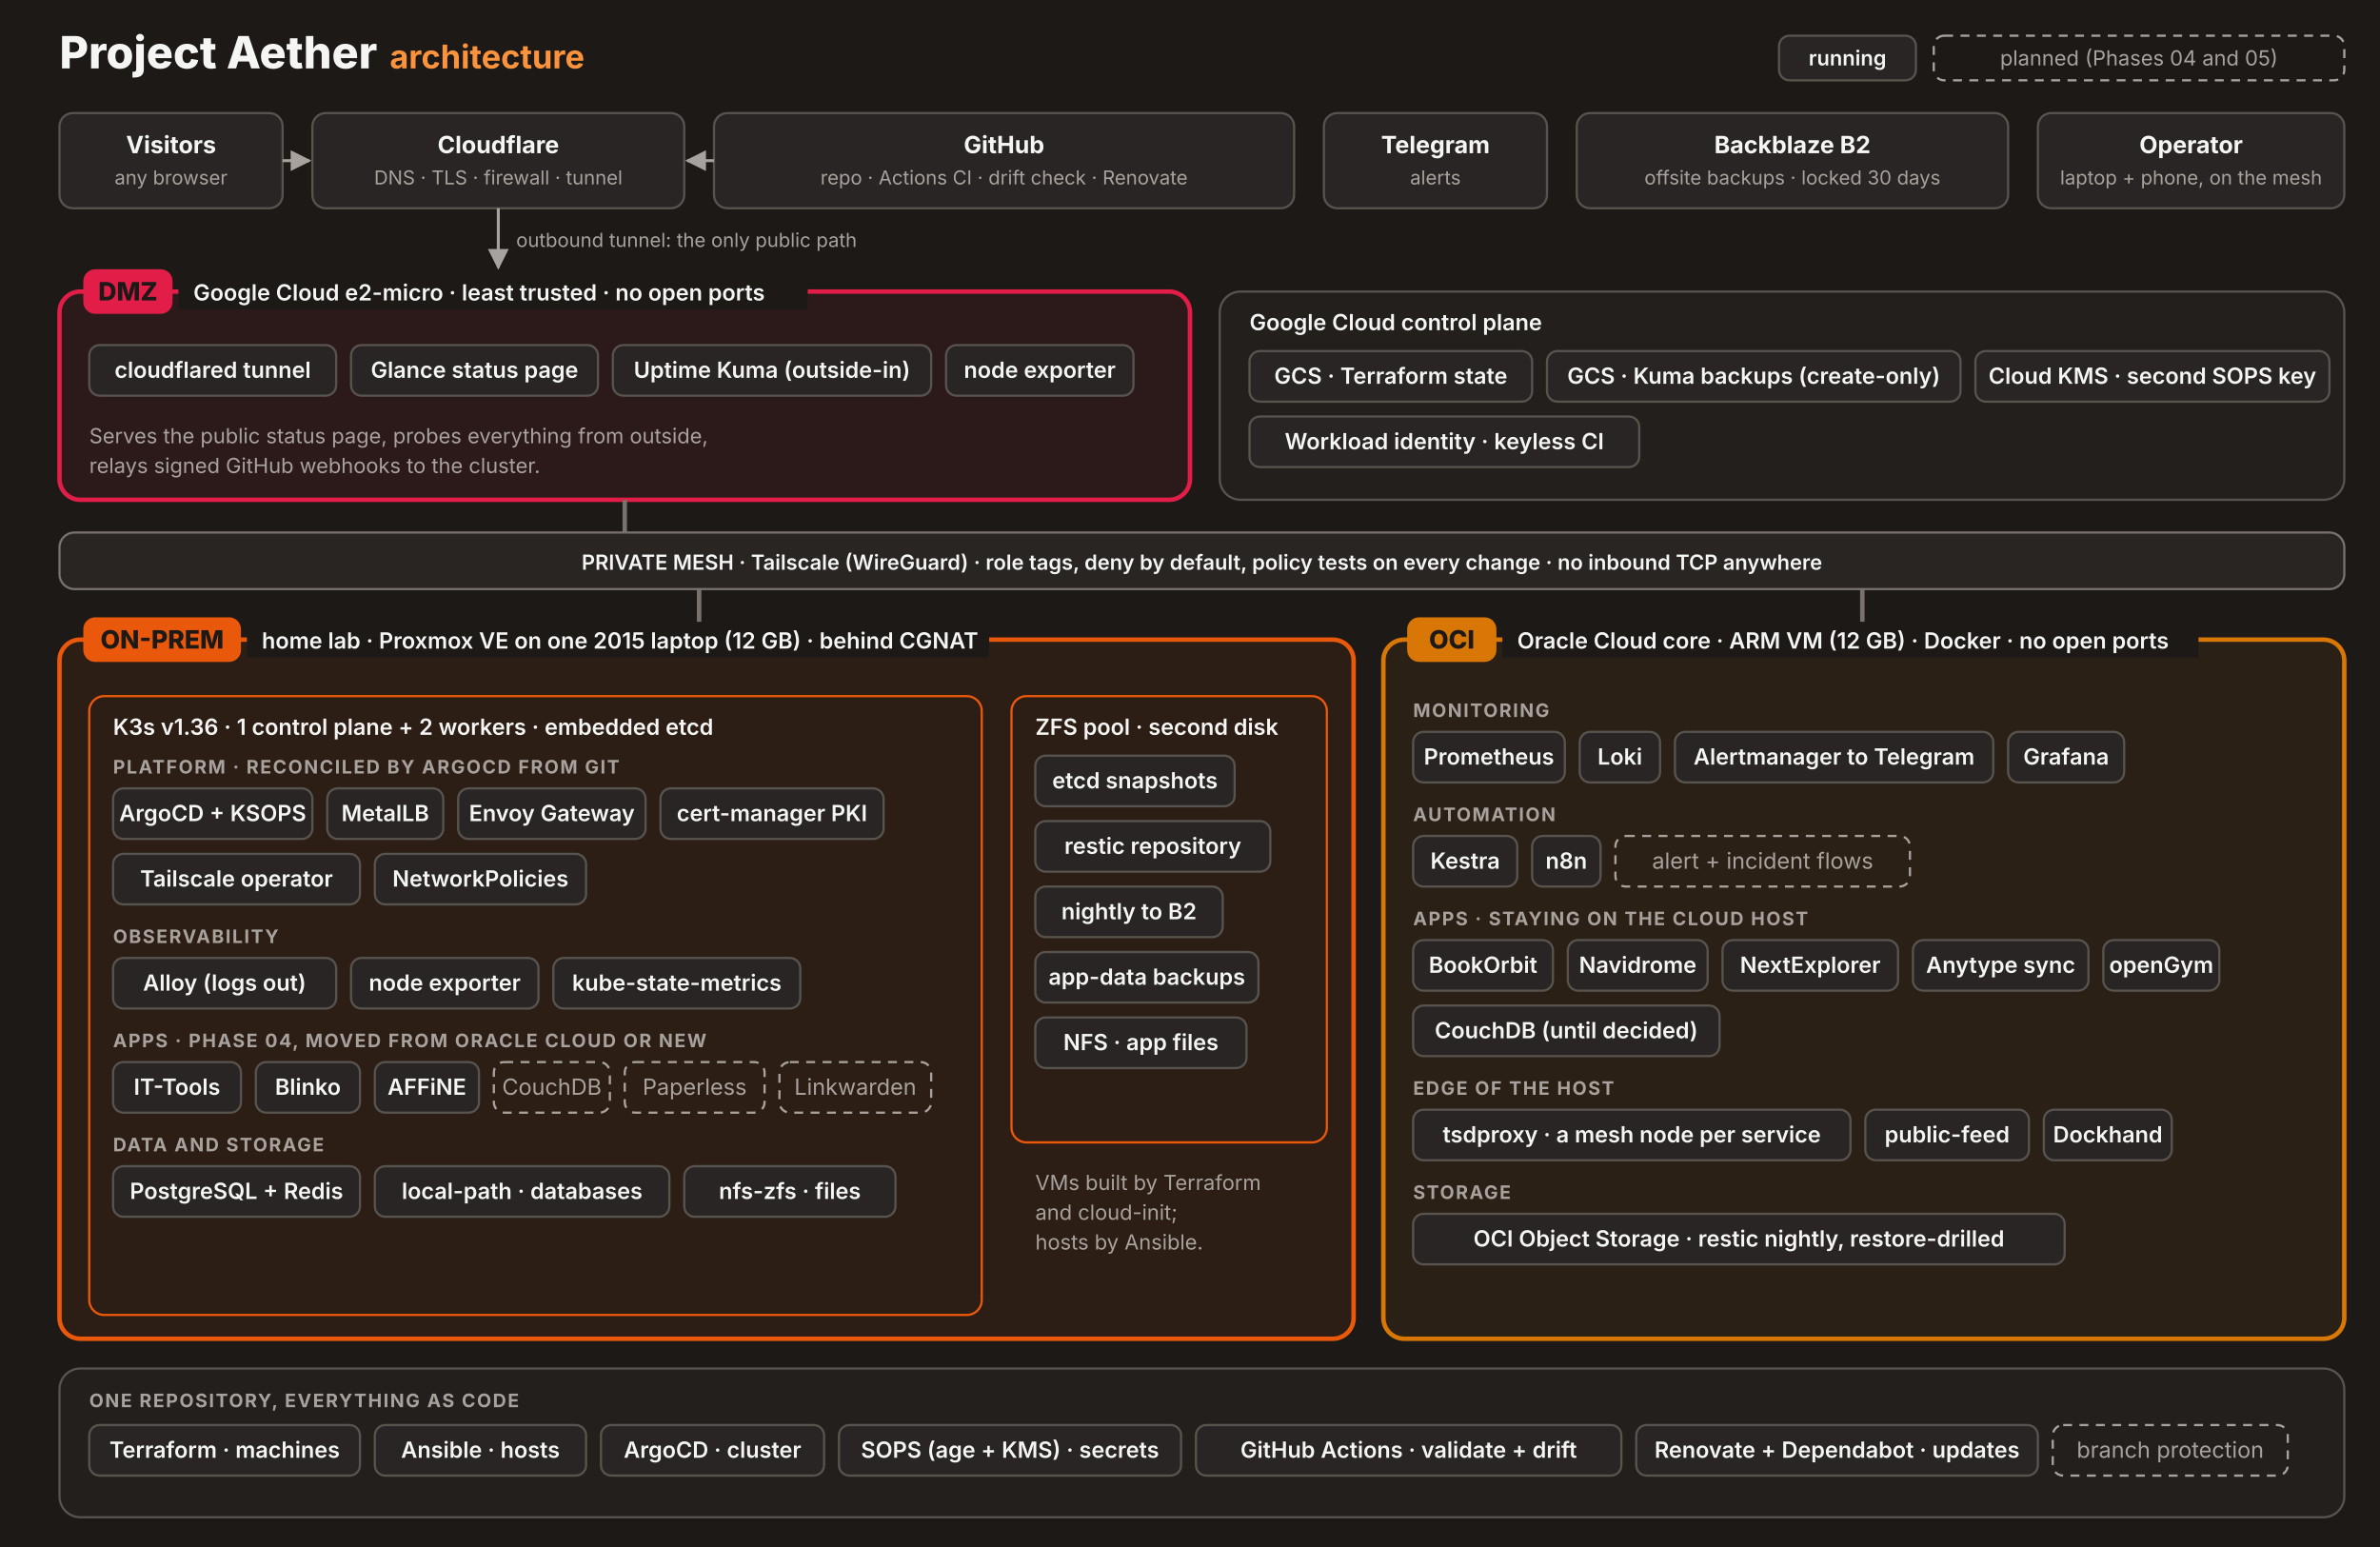
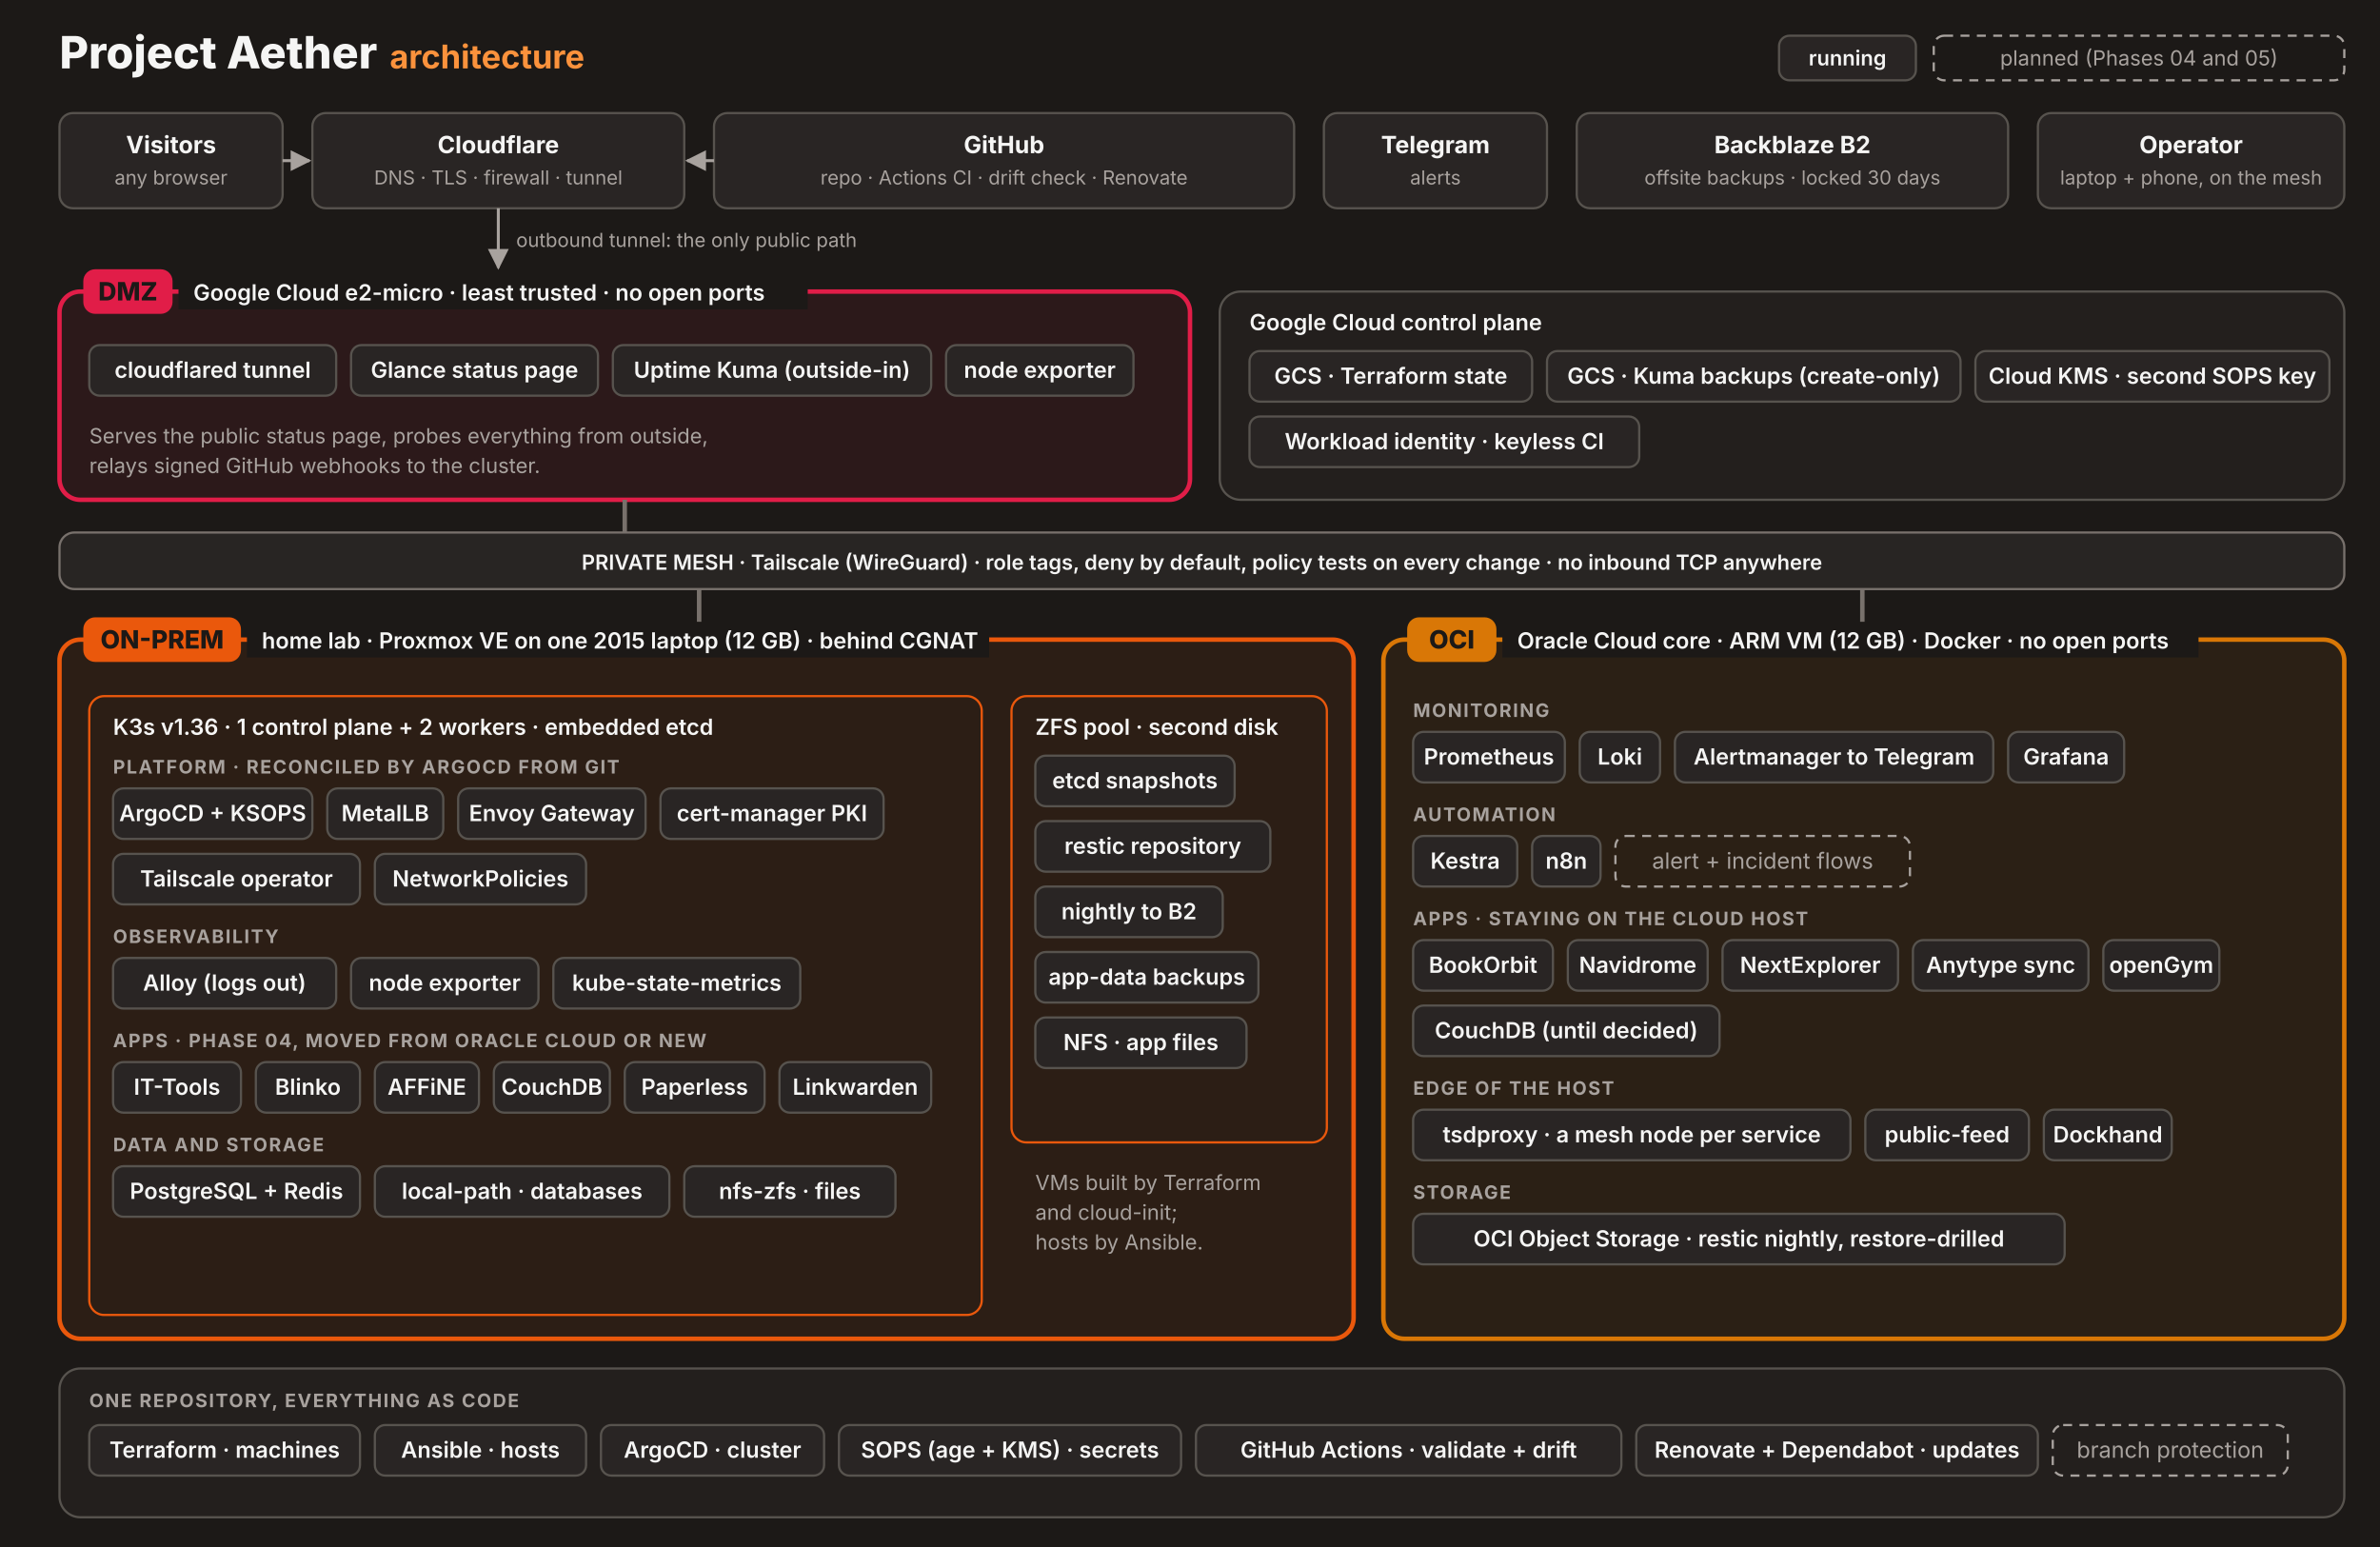
<svg xmlns="http://www.w3.org/2000/svg" viewBox="0 0 1600 1040" width="1600" height="1040" font-family="Inter, 'Segoe UI', system-ui, -apple-system, Helvetica, Arial, sans-serif" role="img" aria-label="Architecture of Project Aether: a public internet row, a Google Cloud DMZ, a private Tailscale mesh, the on-prem K3s home lab, the Oracle Cloud monitoring core, and the tools that manage it all as code. Dashed boxes are planned.">
  <defs>
    <marker id="arr" viewBox="0 0 10 10" refX="9" refY="5" markerWidth="7" markerHeight="7" orient="auto">
      <path d="M0 0L10 5L0 10z" fill="#A8A29E" />
    </marker>
  </defs>
  <rect width="1600" height="1040" fill="#1C1917" />
  <text x="40" y="46" font-size="30" font-weight="800" fill="#F5F5F4" text-anchor="start">Project Aether</text>
  <text x="262" y="46" font-size="22" font-weight="700" fill="#FB923C" text-anchor="start">architecture</text>
  <rect x="1196" y="24" width="92" height="30" rx="7" fill="#292524" stroke="#57534E" stroke-width="1.5" />
  <text x="1242" y="44" font-size="14" font-weight="600" fill="#F5F5F4" text-anchor="middle">running</text>
  <rect x="1300" y="24" width="276" height="30" rx="7" fill="none" stroke="#A8A29E" stroke-width="1.5" stroke-dasharray="6 5" />
  <text x="1438" y="44" font-size="14" font-weight="400" fill="#A8A29E" text-anchor="middle">planned (Phases 04 and 05)</text>
  <rect x="40" y="76" width="150" height="64" rx="9" fill="#292524" stroke="#57534E" stroke-width="1.5" />
  <text x="115.0" y="103" font-size="16" font-weight="700" fill="#F5F5F4" text-anchor="middle">Visitors</text>
  <text x="115.0" y="124" font-size="13" font-weight="400" fill="#A8A29E" text-anchor="middle">any browser</text>
  <rect x="210" y="76" width="250" height="64" rx="9" fill="#292524" stroke="#57534E" stroke-width="1.5" />
  <text x="335.0" y="103" font-size="16" font-weight="700" fill="#F5F5F4" text-anchor="middle">Cloudflare</text>
  <text x="335.0" y="124" font-size="13" font-weight="400" fill="#A8A29E" text-anchor="middle">DNS · TLS · firewall · tunnel</text>
  <rect x="480" y="76" width="390" height="64" rx="9" fill="#292524" stroke="#57534E" stroke-width="1.5" />
  <text x="675.0" y="103" font-size="16" font-weight="700" fill="#F5F5F4" text-anchor="middle">GitHub</text>
  <text x="675.0" y="124" font-size="13" font-weight="400" fill="#A8A29E" text-anchor="middle">repo · Actions CI · drift check · Renovate</text>
  <rect x="890" y="76" width="150" height="64" rx="9" fill="#292524" stroke="#57534E" stroke-width="1.5" />
  <text x="965.0" y="103" font-size="16" font-weight="700" fill="#F5F5F4" text-anchor="middle">Telegram</text>
  <text x="965.0" y="124" font-size="13" font-weight="400" fill="#A8A29E" text-anchor="middle">alerts</text>
  <rect x="1060" y="76" width="290" height="64" rx="9" fill="#292524" stroke="#57534E" stroke-width="1.5" />
  <text x="1205.0" y="103" font-size="16" font-weight="700" fill="#F5F5F4" text-anchor="middle">Backblaze B2</text>
  <text x="1205.0" y="124" font-size="13" font-weight="400" fill="#A8A29E" text-anchor="middle">offsite backups · locked 30 days</text>
  <rect x="1370" y="76" width="206" height="64" rx="9" fill="#292524" stroke="#57534E" stroke-width="1.5" />
  <text x="1473.0" y="103" font-size="16" font-weight="700" fill="#F5F5F4" text-anchor="middle">Operator</text>
  <text x="1473.0" y="124" font-size="13" font-weight="400" fill="#A8A29E" text-anchor="middle">laptop + phone, on the mesh</text>
  <line x1="190" y1="108" x2="208" y2="108" stroke="#A8A29E" stroke-width="2" marker-end="url(#arr)" />
  <line x1="480" y1="108" x2="462" y2="108" stroke="#A8A29E" stroke-width="2" marker-end="url(#arr)" />
  <line x1="335" y1="140" x2="335" y2="180" stroke="#A8A29E" stroke-width="2" marker-end="url(#arr)" />
  <text x="347" y="166" font-size="13" font-weight="400" fill="#A8A29E" text-anchor="start">outbound tunnel: the only public path</text>
  <rect x="40" y="196" width="760" height="140" rx="14" fill="#E11D48" fill-opacity="0.08" stroke="#E11D48" stroke-width="3" />
  <rect x="56" y="181" width="60" height="30" rx="8" fill="#E11D48" />
  <text x="86.0" y="202" font-size="17" font-weight="800" fill="#1C1917" text-anchor="middle">DMZ</text>
  <rect x="120" y="184" width="423" height="24" fill="#1C1917" />
  <text x="130" y="202" font-size="15" font-weight="600" fill="#F5F5F4" text-anchor="start">Google Cloud e2-micro · least trusted · no open ports</text>
  <rect x="60" y="232" width="166" height="34" rx="7" fill="#292524" stroke="#57534E" stroke-width="1.5" />
  <text x="143.0" y="254" font-size="15" font-weight="600" fill="#F5F5F4" text-anchor="middle">cloudflared tunnel</text>
  <rect x="236" y="232" width="166" height="34" rx="7" fill="#292524" stroke="#57534E" stroke-width="1.5" />
  <text x="319.0" y="254" font-size="15" font-weight="600" fill="#F5F5F4" text-anchor="middle">Glance status page</text>
  <rect x="412" y="232" width="214" height="34" rx="7" fill="#292524" stroke="#57534E" stroke-width="1.5" />
  <text x="519.0" y="254" font-size="15" font-weight="600" fill="#F5F5F4" text-anchor="middle">Uptime Kuma (outside-in)</text>
  <rect x="636" y="232" width="126" height="34" rx="7" fill="#292524" stroke="#57534E" stroke-width="1.5" />
  <text x="699.0" y="254" font-size="15" font-weight="600" fill="#F5F5F4" text-anchor="middle">node exporter</text>
  <text x="60" y="298" font-size="14" font-weight="400" fill="#A8A29E" text-anchor="start">Serves the public status page, probes everything from outside,</text>
  <text x="60" y="318" font-size="14" font-weight="400" fill="#A8A29E" text-anchor="start">relays signed GitHub webhooks to the cluster.</text>
  <rect x="820" y="196" width="756" height="140" rx="14" fill="#231F1D" stroke="#57534E" stroke-width="1.5" />
  <text x="840" y="222" font-size="15" font-weight="600" fill="#F5F5F4" text-anchor="start">Google Cloud control plane</text>
  <rect x="840" y="236" width="190" height="34" rx="7" fill="#292524" stroke="#57534E" stroke-width="1.5" />
  <text x="935.0" y="258" font-size="15" font-weight="600" fill="#F5F5F4" text-anchor="middle">GCS · Terraform state</text>
  <rect x="1040" y="236" width="278" height="34" rx="7" fill="#292524" stroke="#57534E" stroke-width="1.5" />
  <text x="1179.0" y="258" font-size="15" font-weight="600" fill="#F5F5F4" text-anchor="middle">GCS · Kuma backups (create-only)</text>
  <rect x="1328" y="236" width="238" height="34" rx="7" fill="#292524" stroke="#57534E" stroke-width="1.5" />
  <text x="1447.0" y="258" font-size="15" font-weight="600" fill="#F5F5F4" text-anchor="middle">Cloud KMS · second SOPS key</text>
  <rect x="840" y="280" width="262" height="34" rx="7" fill="#292524" stroke="#57534E" stroke-width="1.5" />
  <text x="971.0" y="302" font-size="15" font-weight="600" fill="#F5F5F4" text-anchor="middle">Workload identity · keyless CI</text>
  <rect x="40" y="358" width="1536" height="38" rx="10" fill="#78716C" fill-opacity="0.14" stroke="#78716C" stroke-width="1.5" />
  <text x="808" y="383" font-size="14" font-weight="600" fill="#F5F5F4" text-anchor="middle">PRIVATE MESH · Tailscale (WireGuard) · role tags, deny by default, policy tests on every change · no inbound TCP anywhere</text>
  <line x1="420" y1="336" x2="420" y2="358" stroke="#78716C" stroke-width="3" />
  <line x1="470" y1="396" x2="470" y2="430" stroke="#78716C" stroke-width="3" />
  <line x1="1252" y1="396" x2="1252" y2="430" stroke="#78716C" stroke-width="3" />
  <rect x="40" y="430" width="870" height="470" rx="14" fill="#EA580C" fill-opacity="0.08" stroke="#EA580C" stroke-width="3" />
  <rect x="56" y="415" width="106" height="30" rx="8" fill="#EA580C" />
  <text x="109.0" y="436" font-size="17" font-weight="800" fill="#1C1917" text-anchor="middle">ON-PREM</text>
  <rect x="166" y="418" width="499" height="24" fill="#1C1917" />
  <text x="176" y="436" font-size="15" font-weight="600" fill="#F5F5F4" text-anchor="start">home lab · Proxmox VE on one 2015 laptop (12 GB) · behind CGNAT</text>
  <rect x="60" y="468" width="600" height="416" rx="10" fill="none" stroke="#EA580C" stroke-width="1.5" />
  <text x="76" y="494" font-size="15" font-weight="600" fill="#F5F5F4" text-anchor="start">K3s v1.36 · 1 control plane + 2 workers · embedded etcd</text>
  <text x="76" y="520" font-size="12.5" font-weight="700" fill="#A8A29E" text-anchor="start" letter-spacing="0.08em">PLATFORM · RECONCILED BY ARGOCD FROM GIT</text>
  <rect x="76" y="530" width="134" height="34" rx="7" fill="#292524" stroke="#57534E" stroke-width="1.5" />
  <text x="143.0" y="552" font-size="15" font-weight="600" fill="#F5F5F4" text-anchor="middle">ArgoCD + KSOPS</text>
  <rect x="220" y="530" width="78" height="34" rx="7" fill="#292524" stroke="#57534E" stroke-width="1.5" />
  <text x="259.0" y="552" font-size="15" font-weight="600" fill="#F5F5F4" text-anchor="middle">MetalLB</text>
  <rect x="308" y="530" width="126" height="34" rx="7" fill="#292524" stroke="#57534E" stroke-width="1.5" />
  <text x="371.0" y="552" font-size="15" font-weight="600" fill="#F5F5F4" text-anchor="middle">Envoy Gateway</text>
  <rect x="444" y="530" width="150" height="34" rx="7" fill="#292524" stroke="#57534E" stroke-width="1.5" />
  <text x="519.0" y="552" font-size="15" font-weight="600" fill="#F5F5F4" text-anchor="middle">cert-manager PKI</text>
  <rect x="76" y="574" width="166" height="34" rx="7" fill="#292524" stroke="#57534E" stroke-width="1.5" />
  <text x="159.0" y="596" font-size="15" font-weight="600" fill="#F5F5F4" text-anchor="middle">Tailscale operator</text>
  <rect x="252" y="574" width="142" height="34" rx="7" fill="#292524" stroke="#57534E" stroke-width="1.5" />
  <text x="323.0" y="596" font-size="15" font-weight="600" fill="#F5F5F4" text-anchor="middle">NetworkPolicies</text>
  <text x="76" y="634" font-size="12.5" font-weight="700" fill="#A8A29E" text-anchor="start" letter-spacing="0.08em">OBSERVABILITY</text>
  <rect x="76" y="644" width="150" height="34" rx="7" fill="#292524" stroke="#57534E" stroke-width="1.5" />
  <text x="151.0" y="666" font-size="15" font-weight="600" fill="#F5F5F4" text-anchor="middle">Alloy (logs out)</text>
  <rect x="236" y="644" width="126" height="34" rx="7" fill="#292524" stroke="#57534E" stroke-width="1.5" />
  <text x="299.0" y="666" font-size="15" font-weight="600" fill="#F5F5F4" text-anchor="middle">node exporter</text>
  <rect x="372" y="644" width="166" height="34" rx="7" fill="#292524" stroke="#57534E" stroke-width="1.5" />
  <text x="455.0" y="666" font-size="15" font-weight="600" fill="#F5F5F4" text-anchor="middle">kube-state-metrics</text>
  <text x="76" y="704" font-size="12.5" font-weight="700" fill="#A8A29E" text-anchor="start" letter-spacing="0.08em">APPS · PHASE 04, MOVED FROM ORACLE CLOUD OR NEW</text>
  <rect x="76" y="714" width="86" height="34" rx="7" fill="#292524" stroke="#57534E" stroke-width="1.5" />
  <text x="119.0" y="736" font-size="15" font-weight="600" fill="#F5F5F4" text-anchor="middle">IT-Tools</text>
  <rect x="172" y="714" width="70" height="34" rx="7" fill="#292524" stroke="#57534E" stroke-width="1.5" />
  <text x="207.0" y="736" font-size="15" font-weight="600" fill="#F5F5F4" text-anchor="middle">Blinko</text>
  <rect x="252" y="714" width="70" height="34" rx="7" fill="#292524" stroke="#57534E" stroke-width="1.5" />
  <text x="287.0" y="736" font-size="15" font-weight="600" fill="#F5F5F4" text-anchor="middle">AFFiNE</text>
-   <rect x="332" y="714" width="78" height="34" rx="7" fill="none" stroke="#A8A29E" stroke-width="1.5" stroke-dasharray="6 5" />
-   <text x="371.0" y="736" font-size="15" font-weight="400" fill="#A8A29E" text-anchor="middle">CouchDB</text>
-   <rect x="420" y="714" width="94" height="34" rx="7" fill="none" stroke="#A8A29E" stroke-width="1.5" stroke-dasharray="6 5" />
-   <text x="467.0" y="736" font-size="15" font-weight="400" fill="#A8A29E" text-anchor="middle">Paperless</text>
-   <rect x="524" y="714" width="102" height="34" rx="7" fill="none" stroke="#A8A29E" stroke-width="1.5" stroke-dasharray="6 5" />
-   <text x="575.0" y="736" font-size="15" font-weight="400" fill="#A8A29E" text-anchor="middle">Linkwarden</text>
+   <rect x="332" y="714" width="78" height="34" rx="7" fill="#292524" stroke="#57534E" stroke-width="1.5" />
+   <text x="371.0" y="736" font-size="15" font-weight="600" fill="#F5F5F4" text-anchor="middle">CouchDB</text>
+   <rect x="420" y="714" width="94" height="34" rx="7" fill="#292524" stroke="#57534E" stroke-width="1.5" />
+   <text x="467.0" y="736" font-size="15" font-weight="600" fill="#F5F5F4" text-anchor="middle">Paperless</text>
+   <rect x="524" y="714" width="102" height="34" rx="7" fill="#292524" stroke="#57534E" stroke-width="1.5" />
+   <text x="575.0" y="736" font-size="15" font-weight="600" fill="#F5F5F4" text-anchor="middle">Linkwarden</text>
  <text x="76" y="774" font-size="12.5" font-weight="700" fill="#A8A29E" text-anchor="start" letter-spacing="0.08em">DATA AND STORAGE</text>
  <rect x="76" y="784" width="166" height="34" rx="7" fill="#292524" stroke="#57534E" stroke-width="1.5" />
  <text x="159.0" y="806" font-size="15" font-weight="600" fill="#F5F5F4" text-anchor="middle">PostgreSQL + Redis</text>
  <rect x="252" y="784" width="198" height="34" rx="7" fill="#292524" stroke="#57534E" stroke-width="1.5" />
  <text x="351.0" y="806" font-size="15" font-weight="600" fill="#F5F5F4" text-anchor="middle">local-path · databases</text>
  <rect x="460" y="784" width="142" height="34" rx="7" fill="#292524" stroke="#57534E" stroke-width="1.5" />
  <text x="531.0" y="806" font-size="15" font-weight="600" fill="#F5F5F4" text-anchor="middle">nfs-zfs · files</text>
  <rect x="680" y="468" width="212" height="300" rx="10" fill="none" stroke="#EA580C" stroke-width="1.5" />
  <text x="696" y="494" font-size="15" font-weight="600" fill="#F5F5F4" text-anchor="start">ZFS pool · second disk</text>
  <rect x="696" y="508" width="134" height="34" rx="7" fill="#292524" stroke="#57534E" stroke-width="1.5" />
  <text x="763.0" y="530" font-size="15" font-weight="600" fill="#F5F5F4" text-anchor="middle">etcd snapshots</text>
  <rect x="696" y="552" width="158" height="34" rx="7" fill="#292524" stroke="#57534E" stroke-width="1.5" />
  <text x="775.0" y="574" font-size="15" font-weight="600" fill="#F5F5F4" text-anchor="middle">restic repository</text>
  <rect x="696" y="596" width="126" height="34" rx="7" fill="#292524" stroke="#57534E" stroke-width="1.5" />
  <text x="759.0" y="618" font-size="15" font-weight="600" fill="#F5F5F4" text-anchor="middle">nightly to B2</text>
  <rect x="696" y="640" width="150" height="34" rx="7" fill="#292524" stroke="#57534E" stroke-width="1.5" />
  <text x="771.0" y="662" font-size="15" font-weight="600" fill="#F5F5F4" text-anchor="middle">app-data backups</text>
  <rect x="696" y="684" width="142" height="34" rx="7" fill="#292524" stroke="#57534E" stroke-width="1.5" />
  <text x="767.0" y="706" font-size="15" font-weight="600" fill="#F5F5F4" text-anchor="middle">NFS · app files</text>
  <text x="696" y="800" font-size="14" font-weight="400" fill="#A8A29E" text-anchor="start">VMs built by Terraform</text>
  <text x="696" y="820" font-size="14" font-weight="400" fill="#A8A29E" text-anchor="start">and cloud-init;</text>
  <text x="696" y="840" font-size="14" font-weight="400" fill="#A8A29E" text-anchor="start">hosts by Ansible.</text>
  <rect x="930" y="430" width="646" height="470" rx="14" fill="#D97706" fill-opacity="0.08" stroke="#D97706" stroke-width="3" />
  <rect x="946" y="415" width="60" height="30" rx="8" fill="#D97706" />
  <text x="976.0" y="436" font-size="17" font-weight="800" fill="#1C1917" text-anchor="middle">OCI</text>
  <rect x="1010" y="418" width="468" height="24" fill="#1C1917" />
  <text x="1020" y="436" font-size="15" font-weight="600" fill="#F5F5F4" text-anchor="start">Oracle Cloud core · ARM VM (12 GB) · Docker · no open ports</text>
  <text x="950" y="482" font-size="12.5" font-weight="700" fill="#A8A29E" text-anchor="start" letter-spacing="0.08em">MONITORING</text>
  <rect x="950" y="492" width="102" height="34" rx="7" fill="#292524" stroke="#57534E" stroke-width="1.5" />
  <text x="1001.0" y="514" font-size="15" font-weight="600" fill="#F5F5F4" text-anchor="middle">Prometheus</text>
  <rect x="1062" y="492" width="54" height="34" rx="7" fill="#292524" stroke="#57534E" stroke-width="1.5" />
  <text x="1089.0" y="514" font-size="15" font-weight="600" fill="#F5F5F4" text-anchor="middle">Loki</text>
  <rect x="1126" y="492" width="214" height="34" rx="7" fill="#292524" stroke="#57534E" stroke-width="1.5" />
  <text x="1233.0" y="514" font-size="15" font-weight="600" fill="#F5F5F4" text-anchor="middle">Alertmanager to Telegram</text>
  <rect x="1350" y="492" width="78" height="34" rx="7" fill="#292524" stroke="#57534E" stroke-width="1.5" />
  <text x="1389.0" y="514" font-size="15" font-weight="600" fill="#F5F5F4" text-anchor="middle">Grafana</text>
  <text x="950" y="552" font-size="12.5" font-weight="700" fill="#A8A29E" text-anchor="start" letter-spacing="0.08em">AUTOMATION</text>
  <rect x="950" y="562" width="70" height="34" rx="7" fill="#292524" stroke="#57534E" stroke-width="1.5" />
  <text x="985.0" y="584" font-size="15" font-weight="600" fill="#F5F5F4" text-anchor="middle">Kestra</text>
  <rect x="1030" y="562" width="46" height="34" rx="7" fill="#292524" stroke="#57534E" stroke-width="1.5" />
  <text x="1053.0" y="584" font-size="15" font-weight="600" fill="#F5F5F4" text-anchor="middle">n8n</text>
  <rect x="1086" y="562" width="198" height="34" rx="7" fill="none" stroke="#A8A29E" stroke-width="1.5" stroke-dasharray="6 5" />
  <text x="1185.0" y="584" font-size="15" font-weight="400" fill="#A8A29E" text-anchor="middle">alert + incident flows</text>
  <text x="950" y="622" font-size="12.5" font-weight="700" fill="#A8A29E" text-anchor="start" letter-spacing="0.08em">APPS · STAYING ON THE CLOUD HOST</text>
  <rect x="950" y="632" width="94" height="34" rx="7" fill="#292524" stroke="#57534E" stroke-width="1.5" />
  <text x="997.0" y="654" font-size="15" font-weight="600" fill="#F5F5F4" text-anchor="middle">BookOrbit</text>
  <rect x="1054" y="632" width="94" height="34" rx="7" fill="#292524" stroke="#57534E" stroke-width="1.5" />
  <text x="1101.0" y="654" font-size="15" font-weight="600" fill="#F5F5F4" text-anchor="middle">Navidrome</text>
  <rect x="1158" y="632" width="118" height="34" rx="7" fill="#292524" stroke="#57534E" stroke-width="1.5" />
  <text x="1217.0" y="654" font-size="15" font-weight="600" fill="#F5F5F4" text-anchor="middle">NextExplorer</text>
  <rect x="1286" y="632" width="118" height="34" rx="7" fill="#292524" stroke="#57534E" stroke-width="1.5" />
  <text x="1345.0" y="654" font-size="15" font-weight="600" fill="#F5F5F4" text-anchor="middle">Anytype sync</text>
  <rect x="1414" y="632" width="78" height="34" rx="7" fill="#292524" stroke="#57534E" stroke-width="1.5" />
  <text x="1453.0" y="654" font-size="15" font-weight="600" fill="#F5F5F4" text-anchor="middle">openGym</text>
  <rect x="950" y="676" width="206" height="34" rx="7" fill="#292524" stroke="#57534E" stroke-width="1.5" />
  <text x="1053.0" y="698" font-size="15" font-weight="600" fill="#F5F5F4" text-anchor="middle">CouchDB (until decided)</text>
  <text x="950" y="736" font-size="12.5" font-weight="700" fill="#A8A29E" text-anchor="start" letter-spacing="0.08em">EDGE OF THE HOST</text>
  <rect x="950" y="746" width="294" height="34" rx="7" fill="#292524" stroke="#57534E" stroke-width="1.5" />
  <text x="1097.0" y="768" font-size="15" font-weight="600" fill="#F5F5F4" text-anchor="middle">tsdproxy · a mesh node per service</text>
  <rect x="1254" y="746" width="110" height="34" rx="7" fill="#292524" stroke="#57534E" stroke-width="1.5" />
  <text x="1309.0" y="768" font-size="15" font-weight="600" fill="#F5F5F4" text-anchor="middle">public-feed</text>
  <rect x="1374" y="746" width="86" height="34" rx="7" fill="#292524" stroke="#57534E" stroke-width="1.5" />
  <text x="1417.0" y="768" font-size="15" font-weight="600" fill="#F5F5F4" text-anchor="middle">Dockhand</text>
  <text x="950" y="806" font-size="12.5" font-weight="700" fill="#A8A29E" text-anchor="start" letter-spacing="0.08em">STORAGE</text>
  <rect x="950" y="816" width="438" height="34" rx="7" fill="#292524" stroke="#57534E" stroke-width="1.5" />
  <text x="1169.0" y="838" font-size="15" font-weight="600" fill="#F5F5F4" text-anchor="middle">OCI Object Storage · restic nightly, restore-drilled</text>
  <rect x="40" y="920" width="1536" height="100" rx="14" fill="#231F1D" stroke="#57534E" stroke-width="1.5" />
  <text x="60" y="946" font-size="12.5" font-weight="700" fill="#A8A29E" text-anchor="start" letter-spacing="0.08em">ONE REPOSITORY, EVERYTHING AS CODE</text>
  <rect x="60" y="958" width="182" height="34" rx="7" fill="#292524" stroke="#57534E" stroke-width="1.5" />
  <text x="151.0" y="980" font-size="15" font-weight="600" fill="#F5F5F4" text-anchor="middle">Terraform · machines</text>
  <rect x="252" y="958" width="142" height="34" rx="7" fill="#292524" stroke="#57534E" stroke-width="1.5" />
  <text x="323.0" y="980" font-size="15" font-weight="600" fill="#F5F5F4" text-anchor="middle">Ansible · hosts</text>
  <rect x="404" y="958" width="150" height="34" rx="7" fill="#292524" stroke="#57534E" stroke-width="1.5" />
  <text x="479.0" y="980" font-size="15" font-weight="600" fill="#F5F5F4" text-anchor="middle">ArgoCD · cluster</text>
  <rect x="564" y="958" width="230" height="34" rx="7" fill="#292524" stroke="#57534E" stroke-width="1.5" />
  <text x="679.0" y="980" font-size="15" font-weight="600" fill="#F5F5F4" text-anchor="middle">SOPS (age + KMS) · secrets</text>
  <rect x="804" y="958" width="286" height="34" rx="7" fill="#292524" stroke="#57534E" stroke-width="1.5" />
  <text x="947.0" y="980" font-size="15" font-weight="600" fill="#F5F5F4" text-anchor="middle">GitHub Actions · validate + drift</text>
  <rect x="1100" y="958" width="270" height="34" rx="7" fill="#292524" stroke="#57534E" stroke-width="1.5" />
  <text x="1235.0" y="980" font-size="15" font-weight="600" fill="#F5F5F4" text-anchor="middle">Renovate + Dependabot · updates</text>
  <rect x="1380" y="958" width="158" height="34" rx="7" fill="none" stroke="#A8A29E" stroke-width="1.5" stroke-dasharray="6 5" />
  <text x="1459.0" y="980" font-size="15" font-weight="400" fill="#A8A29E" text-anchor="middle">branch protection</text>
</svg>
